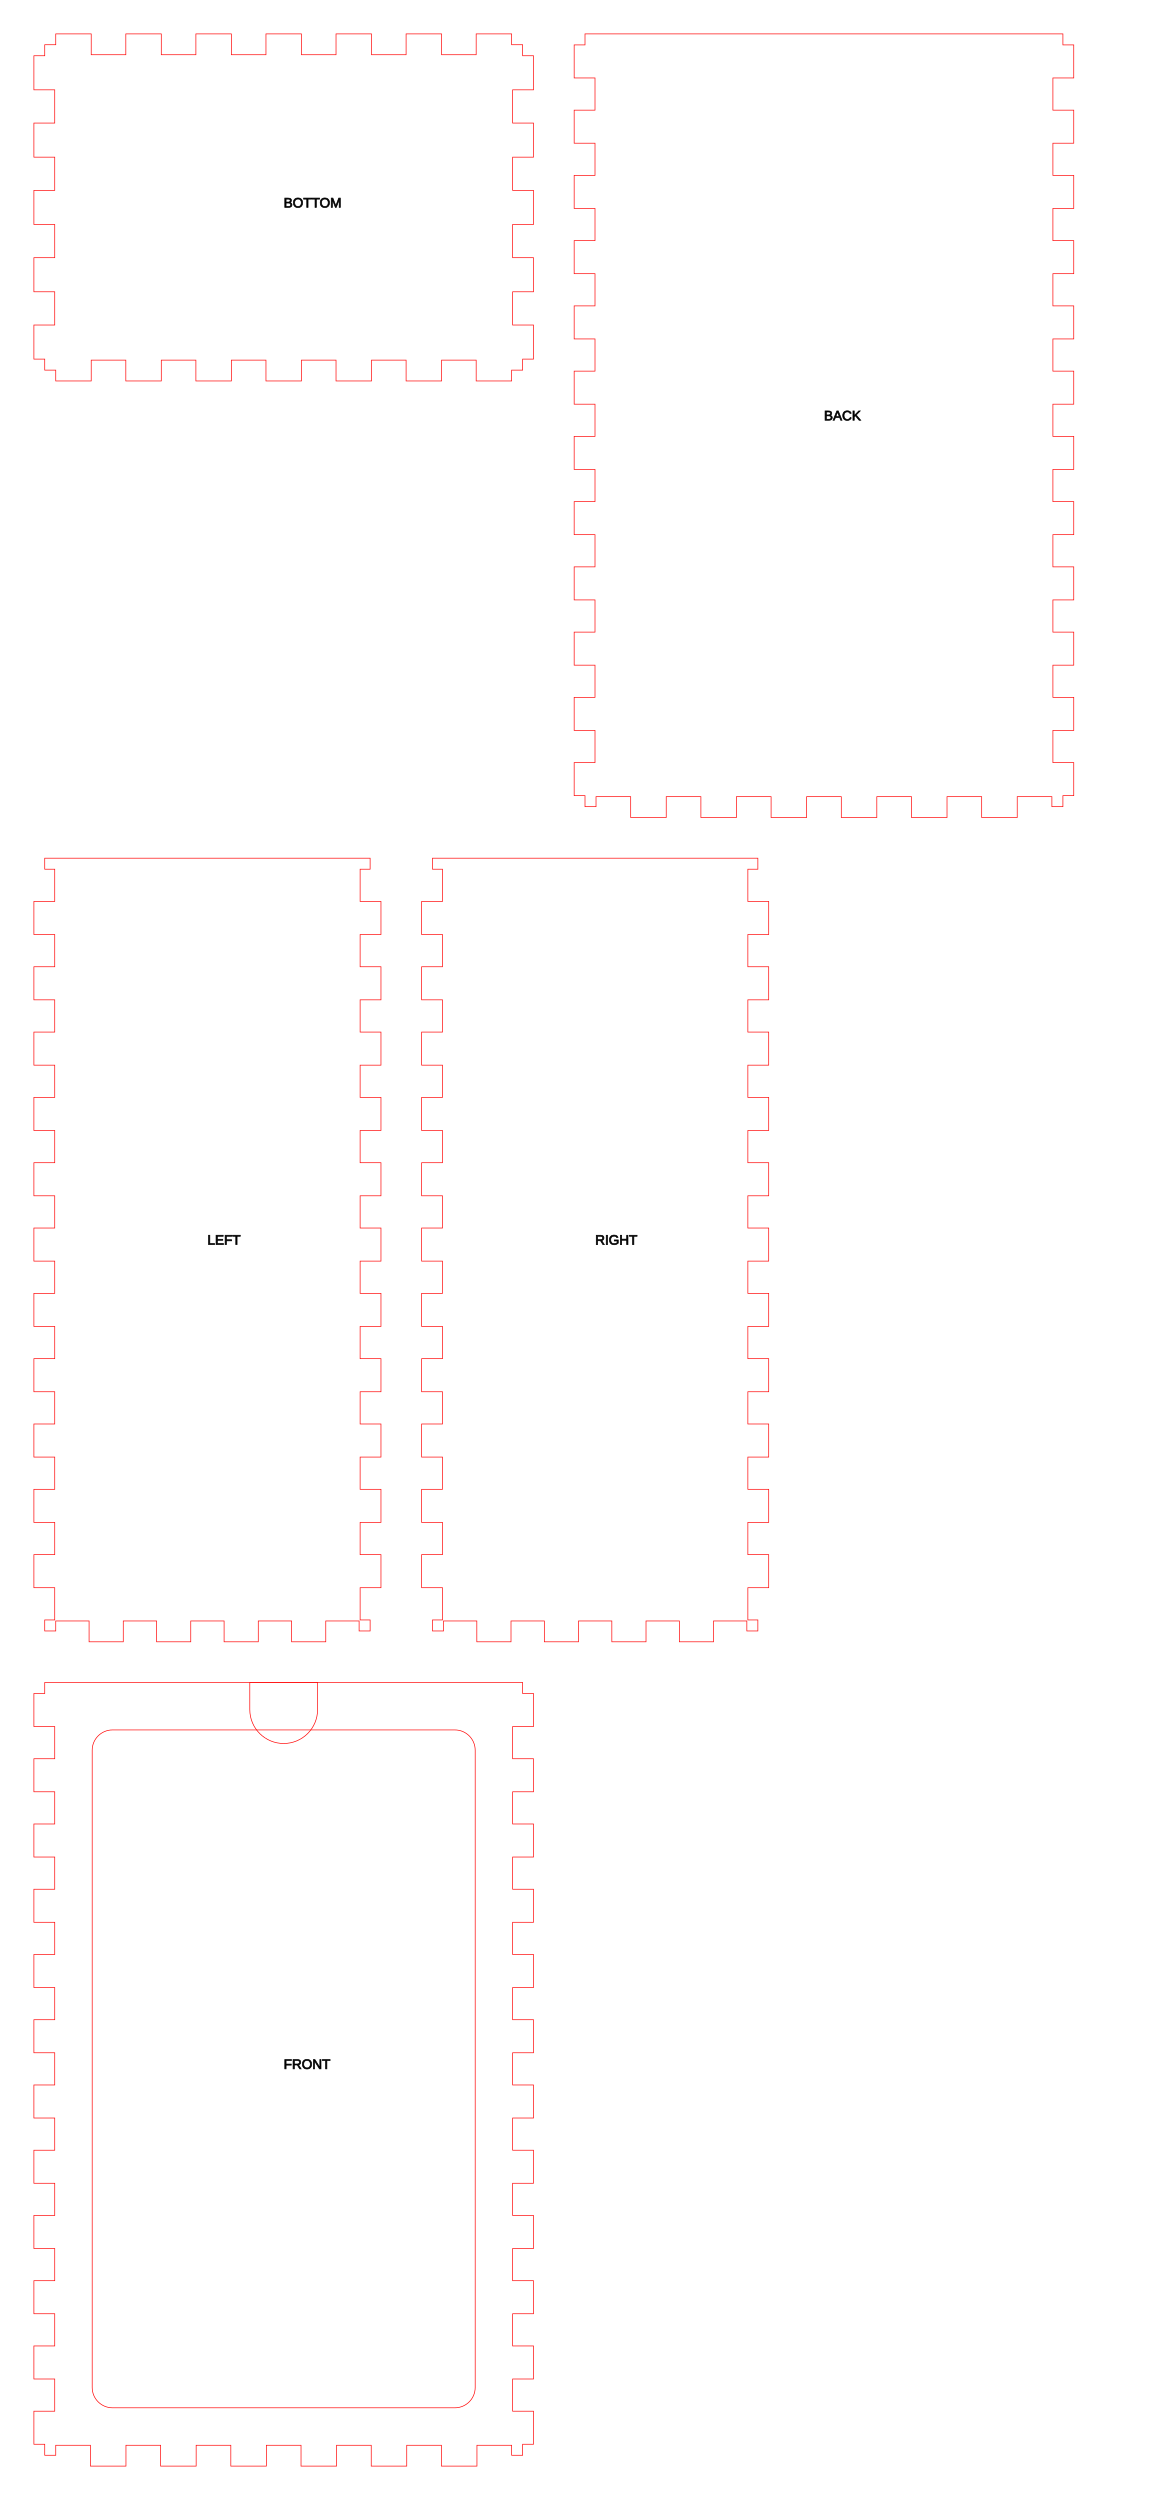
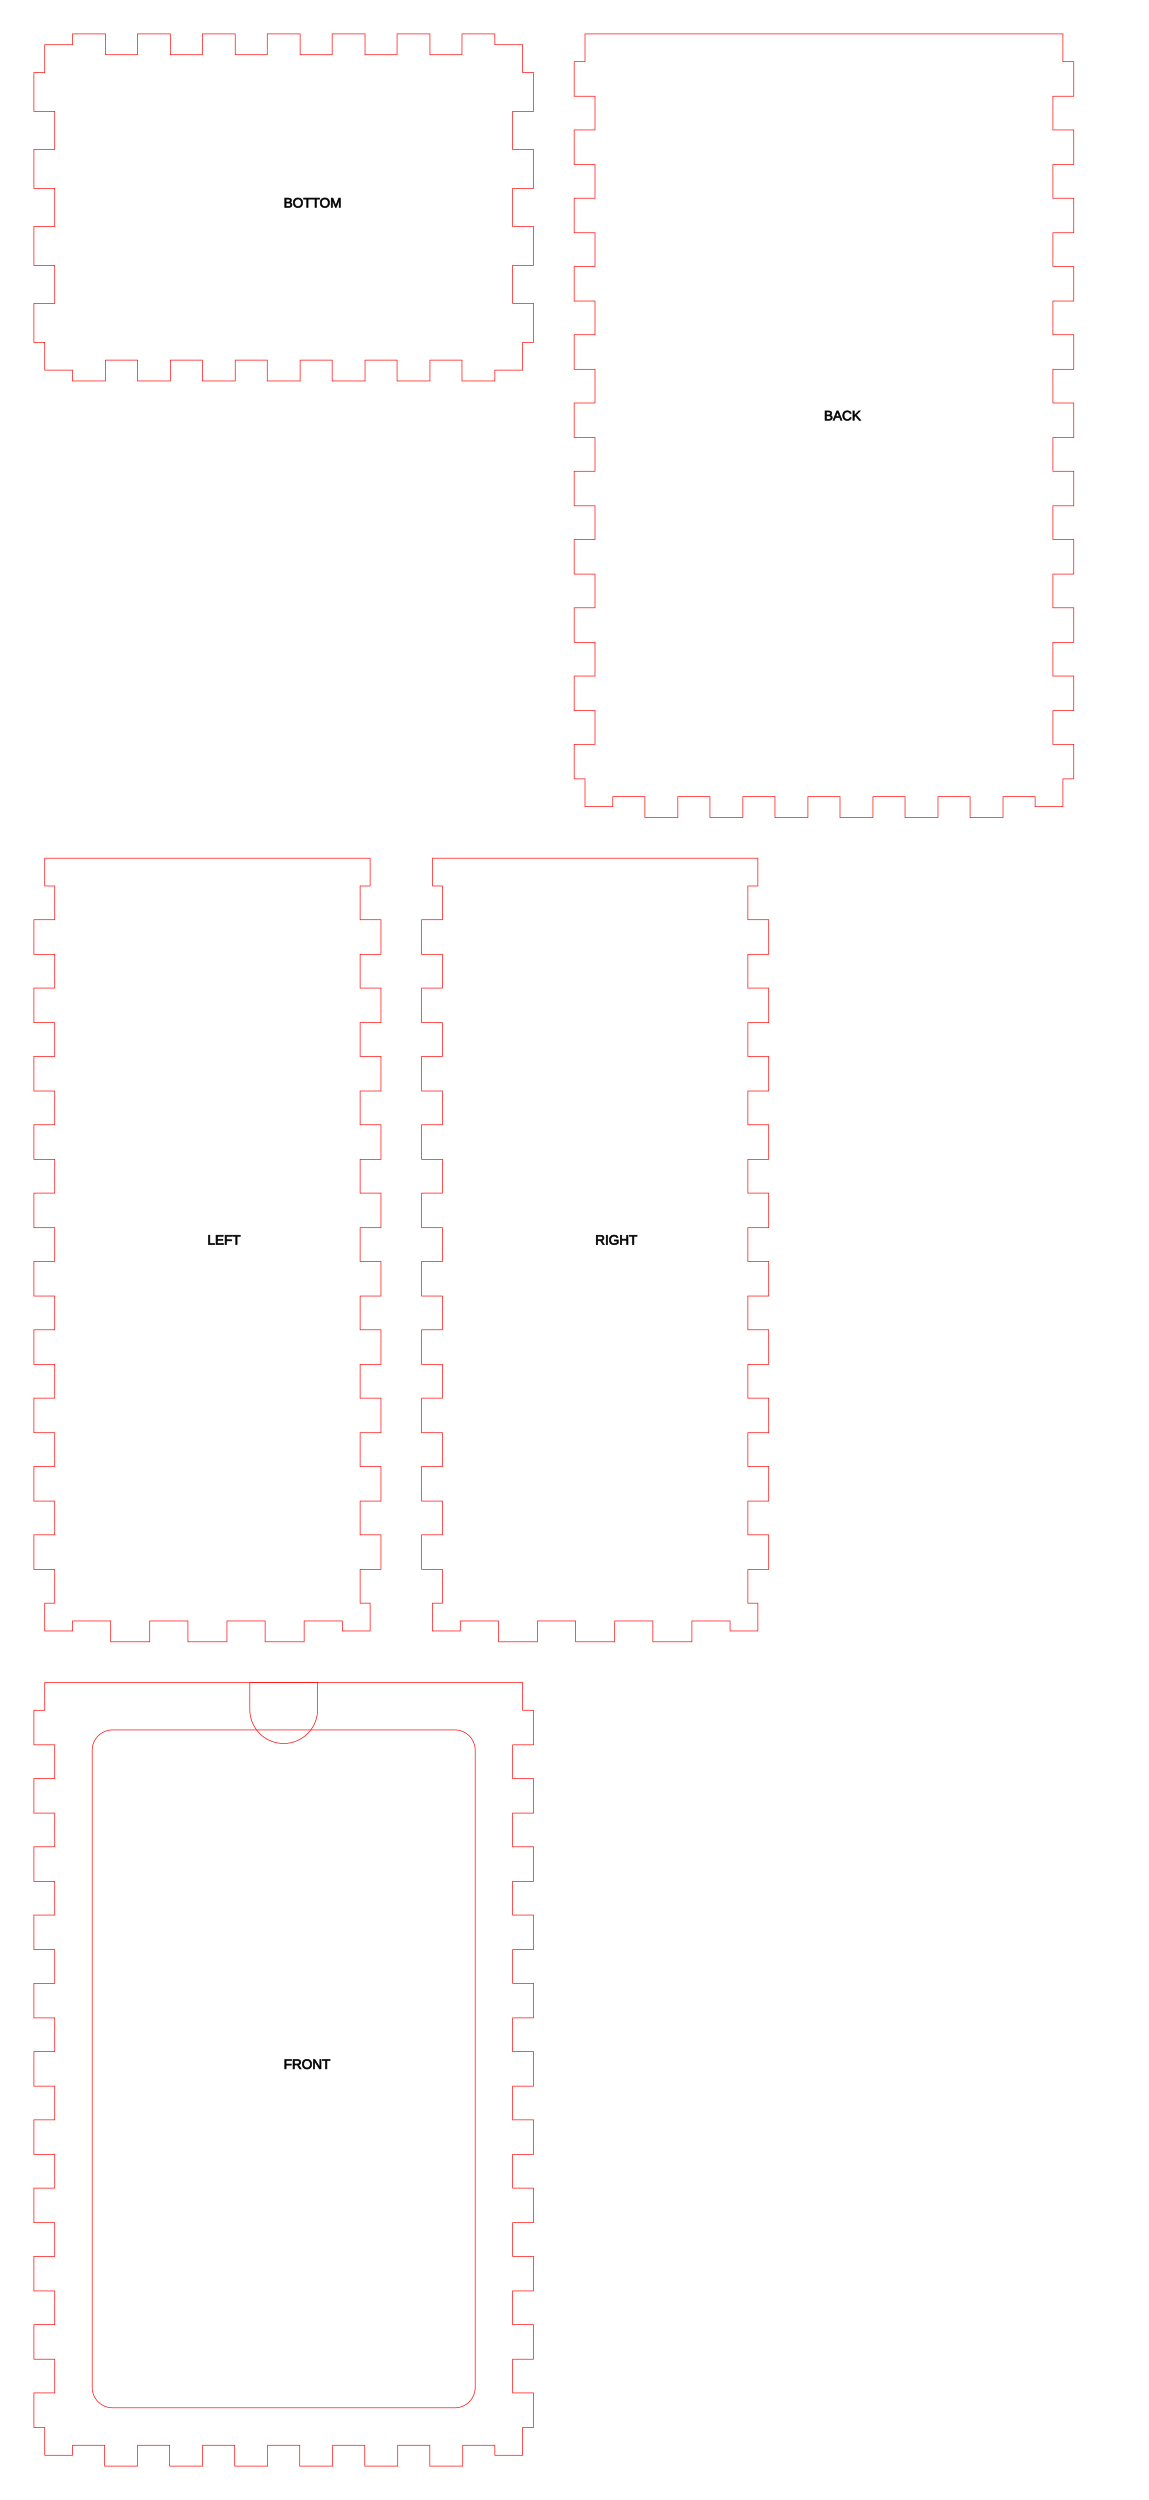
<svg xmlns="http://www.w3.org/2000/svg" width="338.8mm" height="737.6mm" viewBox="0 0 338.8 737.6">
  <style>
    .cut { fill: none; stroke: #ff0000; stroke-width: 0.2; }
    .score { fill: none; stroke: #0000ff; stroke-width: 0.2; stroke-dasharray: 2 2; }
    .engrave { fill: none; stroke: #000000; stroke-width: 0.2; }
    .text { fill: #000000; font-family: Arial, sans-serif; font-size: 4px; }
  </style>
  <g id="CUT" class="cut">
    <g id="BOTTOM" transform="translate(13.2,13.2)">
-       <path d="M 0 0 L 3.25 0 L 3.25 -3.2 L 13.711 -3.2 L 13.711 0 L 13.711 2.95 L 23.923 2.95 L 23.923 0 L 23.923 -3.2 L 34.385 -3.2 L 34.385 0 L 34.385 2.95 L 44.596 2.95 L 44.596 0 L 44.596 -3.2 L 55.058 -3.2 L 55.058 0 L 55.058 2.95 L 65.269 2.95 L 65.269 0 L 65.269 -3.2 L 75.731 -3.2 L 75.731 0 L 75.731 2.95 L 85.942 2.95 L 85.942 0 L 85.942 -3.2 L 96.404 -3.2 L 96.404 0 L 96.404 2.95 L 106.615 2.95 L 106.615 0 L 106.615 -3.2 L 117.077 -3.2 L 117.077 0 L 117.077 2.95 L 127.289 2.95 L 127.289 0 L 127.289 -3.2 L 137.75 -3.2 L 137.75 0 L 141 0 L 141 3.25 L 144.2 3.25 L 144.2 13.305 L 141 13.305 L 138.05 13.305 L 138.05 23.111 L 141 23.111 L 144.2 23.111 L 144.2 33.167 L 141 33.167 L 138.05 33.167 L 138.05 42.972 L 141 42.972 L 144.2 42.972 L 144.2 53.028 L 141 53.028 L 138.05 53.028 L 138.05 62.833 L 141 62.833 L 144.2 62.833 L 144.2 72.889 L 141 72.889 L 138.05 72.889 L 138.05 82.695 L 141 82.695 L 144.2 82.695 L 144.2 92.75 L 141 92.75 L 141 96 L 137.75 96 L 137.75 99.2 L 127.289 99.2 L 127.289 96 L 127.289 93.05 L 117.077 93.05 L 117.077 96 L 117.077 99.2 L 106.615 99.2 L 106.615 96 L 106.615 93.05 L 96.404 93.05 L 96.404 96 L 96.404 99.2 L 85.942 99.2 L 85.942 96 L 85.942 93.05 L 75.731 93.05 L 75.731 96 L 75.731 99.2 L 65.269 99.2 L 65.269 96 L 65.269 93.05 L 55.058 93.05 L 55.058 96 L 55.058 99.2 L 44.596 99.2 L 44.596 96 L 44.596 93.05 L 34.385 93.05 L 34.385 96 L 34.385 99.2 L 23.923 99.2 L 23.923 96 L 23.923 93.05 L 13.711 93.05 L 13.711 96 L 13.711 99.2 L 3.25 99.2 L 3.25 96 L 0 96 L 0 92.75 L -3.2 92.75 L -3.2 82.695 L 0 82.695 L 2.95 82.695 L 2.95 72.889 L 0 72.889 L -3.2 72.889 L -3.2 62.833 L 0 62.833 L 2.95 62.833 L 2.95 53.028 L 0 53.028 L -3.2 53.028 L -3.2 42.972 L 0 42.972 L 2.95 42.972 L 2.95 33.167 L 0 33.167 L -3.2 33.167 L -3.2 23.111 L 0 23.111 L 2.95 23.111 L 2.95 13.305 L 0 13.305 L -3.2 13.305 L -3.2 3.25 L 0 3.25 L 0 0 Z" />
+       <path d="M 0 0 L 8.2 0 L 8.2 -3.2 L 17.9 -3.2 L 17.9 0 L 17.9 2.95 L 27.35 2.95 L 27.35 0 L 27.35 -3.2 L 37.05 -3.2 L 37.05 0 L 37.05 2.95 L 46.5 2.95 L 46.5 0 L 46.5 -3.2 L 56.2 -3.2 L 56.2 0 L 56.2 2.95 L 65.65 2.95 L 65.65 0 L 65.65 -3.2 L 75.35 -3.2 L 75.35 0 L 75.35 2.95 L 84.8 2.95 L 84.8 0 L 84.8 -3.2 L 94.5 -3.2 L 94.5 0 L 94.5 2.95 L 103.95 2.95 L 103.95 0 L 103.95 -3.2 L 113.65 -3.2 L 113.65 0 L 113.65 2.95 L 123.1 2.95 L 123.1 0 L 123.1 -3.2 L 132.8 -3.2 L 132.8 0 L 141 0 L 141 8.2 L 144.2 8.2 L 144.2 19.678 L 141 19.678 L 138.05 19.678 L 138.05 30.907 L 141 30.907 L 144.2 30.907 L 144.2 42.386 L 141 42.386 L 138.05 42.386 L 138.05 53.614 L 141 53.614 L 144.2 53.614 L 144.2 65.093 L 141 65.093 L 138.05 65.093 L 138.05 76.322 L 141 76.322 L 144.2 76.322 L 144.2 87.8 L 141 87.8 L 141 96 L 132.8 96 L 132.8 99.2 L 123.1 99.2 L 123.1 96 L 123.1 93.05 L 113.65 93.05 L 113.65 96 L 113.65 99.2 L 103.95 99.2 L 103.95 96 L 103.95 93.05 L 94.5 93.05 L 94.5 96 L 94.5 99.2 L 84.8 99.2 L 84.8 96 L 84.8 93.05 L 75.35 93.05 L 75.35 96 L 75.35 99.2 L 65.65 99.2 L 65.65 96 L 65.65 93.05 L 56.2 93.05 L 56.2 96 L 56.2 99.2 L 46.5 99.2 L 46.5 96 L 46.5 93.05 L 37.05 93.05 L 37.05 96 L 37.05 99.2 L 27.35 99.2 L 27.35 96 L 27.35 93.05 L 17.9 93.05 L 17.9 96 L 17.9 99.2 L 8.2 99.2 L 8.2 96 L 0 96 L 0 87.8 L -3.2 87.8 L -3.2 76.322 L 0 76.322 L 2.95 76.322 L 2.95 65.093 L 0 65.093 L -3.2 65.093 L -3.2 53.614 L 0 53.614 L 2.95 53.614 L 2.95 42.386 L 0 42.386 L -3.2 42.386 L -3.2 30.907 L 0 30.907 L 2.95 30.907 L 2.95 19.678 L 0 19.678 L -3.2 19.678 L -3.2 8.2 L 0 8.2 Z" />
    </g>
    <g id="BACK" transform="translate(172.6,10)">
-       <path d="M 0 0 L 141 0 L 141 3.25 L 144.2 3.25 L 144.2 13 L 141 13 L 138.05 13 L 138.05 22.5 L 141 22.5 L 144.2 22.5 L 144.2 32.25 L 141 32.25 L 138.05 32.25 L 138.05 41.75 L 141 41.75 L 144.2 41.75 L 144.2 51.5 L 141 51.5 L 138.05 51.5 L 138.05 61 L 141 61 L 144.2 61 L 144.2 70.75 L 141 70.75 L 138.05 70.75 L 138.05 80.25 L 141 80.25 L 144.2 80.25 L 144.2 90 L 141 90 L 138.05 90 L 138.05 99.5 L 141 99.5 L 144.2 99.5 L 144.2 109.25 L 141 109.25 L 138.05 109.25 L 138.05 118.75 L 141 118.75 L 144.2 118.75 L 144.2 128.5 L 141 128.5 L 138.05 128.5 L 138.05 138 L 141 138 L 144.2 138 L 144.2 147.75 L 141 147.75 L 138.05 147.75 L 138.05 157.25 L 141 157.25 L 144.2 157.25 L 144.2 167 L 141 167 L 138.05 167 L 138.05 176.5 L 141 176.5 L 144.2 176.5 L 144.2 186.25 L 141 186.25 L 138.05 186.25 L 138.05 195.75 L 141 195.75 L 144.2 195.75 L 144.2 205.5 L 141 205.5 L 138.05 205.5 L 138.05 215 L 141 215 L 144.2 215 L 144.2 224.75 L 141 224.75 L 141 228 L 137.75 228 L 137.75 225.05 L 127.519 225.05 L 127.519 228 L 127.519 231.2 L 117.038 231.2 L 117.038 228 L 117.038 225.05 L 106.808 225.05 L 106.808 228 L 106.808 231.2 L 96.327 231.2 L 96.327 228 L 96.327 225.05 L 86.096 225.05 L 86.096 228 L 86.096 231.2 L 75.615 231.2 L 75.615 228 L 75.615 225.05 L 65.385 225.05 L 65.385 228 L 65.385 231.2 L 54.904 231.2 L 54.904 228 L 54.904 225.05 L 44.673 225.05 L 44.673 228 L 44.673 231.2 L 34.192 231.2 L 34.192 228 L 34.192 225.05 L 23.962 225.05 L 23.962 228 L 23.962 231.2 L 13.481 231.2 L 13.481 228 L 13.481 225.05 L 3.25 225.05 L 3.25 228 L 0 228 L 0 224.75 L -3.2 224.75 L -3.2 215 L 0 215 L 2.95 215 L 2.95 205.5 L 0 205.5 L -3.2 205.5 L -3.2 195.75 L 0 195.75 L 2.95 195.75 L 2.95 186.25 L 0 186.25 L -3.2 186.25 L -3.2 176.5 L 0 176.5 L 2.95 176.5 L 2.95 167 L 0 167 L -3.2 167 L -3.2 157.25 L 0 157.25 L 2.95 157.25 L 2.95 147.75 L 0 147.75 L -3.2 147.75 L -3.2 138 L 0 138 L 2.95 138 L 2.95 128.5 L 0 128.5 L -3.2 128.5 L -3.2 118.75 L 0 118.75 L 2.95 118.75 L 2.95 109.25 L 0 109.25 L -3.2 109.25 L -3.2 99.5 L 0 99.5 L 2.95 99.5 L 2.95 90 L 0 90 L -3.2 90 L -3.2 80.25 L 0 80.25 L 2.95 80.25 L 2.95 70.75 L 0 70.75 L -3.2 70.75 L -3.2 61 L 0 61 L 2.95 61 L 2.95 51.5 L 0 51.5 L -3.2 51.5 L -3.2 41.75 L 0 41.75 L 2.95 41.75 L 2.95 32.25 L 0 32.25 L -3.2 32.25 L -3.2 22.5 L 0 22.5 L 2.95 22.5 L 2.95 13 L 0 13 L -3.2 13 L -3.2 3.25 L 0 3.25 L 0 0 Z" />
+       <path d="M 0 0 L 141 0 L 141 8.2 L 144.2 8.2 L 144.2 18.395 L 141 18.395 L 138.05 18.395 L 138.05 28.34 L 141 28.34 L 144.2 28.34 L 144.2 38.536 L 141 38.536 L 138.05 38.536 L 138.05 48.481 L 141 48.481 L 144.2 48.481 L 144.2 58.676 L 141 58.676 L 138.05 58.676 L 138.05 68.621 L 141 68.621 L 144.2 68.621 L 144.2 78.817 L 141 78.817 L 138.05 78.817 L 138.05 88.762 L 141 88.762 L 144.2 88.762 L 144.2 98.957 L 141 98.957 L 138.05 98.957 L 138.05 108.902 L 141 108.902 L 144.2 108.902 L 144.2 119.098 L 141 119.098 L 138.05 119.098 L 138.05 129.043 L 141 129.043 L 144.2 129.043 L 144.2 139.238 L 141 139.238 L 138.05 139.238 L 138.05 149.183 L 141 149.183 L 144.2 149.183 L 144.2 159.379 L 141 159.379 L 138.05 159.379 L 138.05 169.324 L 141 169.324 L 144.2 169.324 L 144.2 179.519 L 141 179.519 L 138.05 179.519 L 138.05 189.464 L 141 189.464 L 144.2 189.464 L 144.2 199.66 L 141 199.66 L 138.05 199.66 L 138.05 209.605 L 141 209.605 L 144.2 209.605 L 144.2 219.8 L 141 219.8 L 141 228 L 132.8 228 L 132.8 225.05 L 123.331 225.05 L 123.331 228 L 123.331 231.2 L 113.612 231.2 L 113.612 228 L 113.612 225.05 L 104.142 225.05 L 104.142 228 L 104.142 231.2 L 94.423 231.2 L 94.423 228 L 94.423 225.05 L 84.954 225.05 L 84.954 228 L 84.954 231.2 L 75.235 231.2 L 75.235 228 L 75.235 225.05 L 65.765 225.05 L 65.765 228 L 65.765 231.2 L 56.046 231.2 L 56.046 228 L 56.046 225.05 L 46.577 225.05 L 46.577 228 L 46.577 231.2 L 36.858 231.2 L 36.858 228 L 36.858 225.05 L 27.388 225.05 L 27.388 228 L 27.388 231.2 L 17.669 231.2 L 17.669 228 L 17.669 225.05 L 8.2 225.05 L 8.2 228 L 0 228 L 0 219.8 L -3.2 219.8 L -3.2 209.605 L 0 209.605 L 2.95 209.605 L 2.95 199.66 L 0 199.66 L -3.2 199.66 L -3.2 189.464 L 0 189.464 L 2.95 189.464 L 2.95 179.519 L 0 179.519 L -3.2 179.519 L -3.2 169.324 L 0 169.324 L 2.95 169.324 L 2.95 159.379 L 0 159.379 L -3.2 159.379 L -3.2 149.183 L 0 149.183 L 2.95 149.183 L 2.95 139.238 L 0 139.238 L -3.2 139.238 L -3.2 129.043 L 0 129.043 L 2.95 129.043 L 2.95 119.098 L 0 119.098 L -3.2 119.098 L -3.2 108.902 L 0 108.902 L 2.95 108.902 L 2.95 98.957 L 0 98.957 L -3.2 98.957 L -3.2 88.762 L 0 88.762 L 2.95 88.762 L 2.95 78.817 L 0 78.817 L -3.2 78.817 L -3.2 68.621 L 0 68.621 L 2.95 68.621 L 2.95 58.676 L 0 58.676 L -3.2 58.676 L -3.2 48.481 L 0 48.481 L 2.95 48.481 L 2.95 38.536 L 0 38.536 L -3.2 38.536 L -3.2 28.34 L 0 28.34 L 2.95 28.34 L 2.95 18.395 L 0 18.395 L -3.2 18.395 L -3.2 8.2 L 0 8.2 Z" />
    </g>
    <g id="LEFT" transform="translate(13.2,253.2)">
-       <path d="M 0 0 L 96 0 L 96 3.25 L 93.05 3.25 L 93.05 12.761 L 96 12.761 L 99.2 12.761 L 99.2 22.522 L 96 22.522 L 93.05 22.522 L 93.05 32.033 L 96 32.033 L 99.2 32.033 L 99.2 41.793 L 96 41.793 L 93.05 41.793 L 93.05 51.304 L 96 51.304 L 99.2 51.304 L 99.2 61.065 L 96 61.065 L 93.05 61.065 L 93.05 70.576 L 96 70.576 L 99.2 70.576 L 99.2 80.337 L 96 80.337 L 93.05 80.337 L 93.05 89.848 L 96 89.848 L 99.2 89.848 L 99.2 99.609 L 96 99.609 L 93.05 99.609 L 93.05 109.12 L 96 109.12 L 99.2 109.12 L 99.2 118.88 L 96 118.88 L 93.05 118.88 L 93.05 128.391 L 96 128.391 L 99.2 128.391 L 99.2 138.152 L 96 138.152 L 93.05 138.152 L 93.05 147.663 L 96 147.663 L 99.2 147.663 L 99.2 157.424 L 96 157.424 L 93.05 157.424 L 93.05 166.935 L 96 166.935 L 99.2 166.935 L 99.2 176.696 L 96 176.696 L 93.05 176.696 L 93.05 186.207 L 96 186.207 L 99.2 186.207 L 99.2 195.967 L 96 195.967 L 93.05 195.967 L 93.05 205.478 L 96 205.478 L 99.2 205.478 L 99.2 215.239 L 96 215.239 L 93.05 215.239 L 93.05 224.75 L 96 224.75 L 96 228 L 92.75 228 L 92.75 225.05 L 82.917 225.05 L 82.917 228 L 82.917 231.2 L 72.833 231.2 L 72.833 228 L 72.833 225.05 L 63 225.05 L 63 228 L 63 231.2 L 52.917 231.2 L 52.917 228 L 52.917 225.05 L 43.083 225.05 L 43.083 228 L 43.083 231.2 L 33 231.2 L 33 228 L 33 225.05 L 23.167 225.05 L 23.167 228 L 23.167 231.2 L 13.083 231.2 L 13.083 228 L 13.083 225.05 L 3.25 225.05 L 3.25 228 L 0 228 L 0 224.75 L 2.95 224.75 L 2.95 215.239 L 0 215.239 L -3.2 215.239 L -3.2 205.478 L 0 205.478 L 2.95 205.478 L 2.95 195.967 L 0 195.967 L -3.2 195.967 L -3.2 186.207 L 0 186.207 L 2.95 186.207 L 2.95 176.696 L 0 176.696 L -3.2 176.696 L -3.2 166.935 L 0 166.935 L 2.95 166.935 L 2.95 157.424 L 0 157.424 L -3.2 157.424 L -3.2 147.663 L 0 147.663 L 2.95 147.663 L 2.95 138.152 L 0 138.152 L -3.2 138.152 L -3.2 128.391 L 0 128.391 L 2.95 128.391 L 2.95 118.88 L 0 118.88 L -3.2 118.88 L -3.2 109.12 L 0 109.12 L 2.95 109.12 L 2.95 99.609 L 0 99.609 L -3.2 99.609 L -3.2 89.848 L 0 89.848 L 2.95 89.848 L 2.95 80.337 L 0 80.337 L -3.2 80.337 L -3.2 70.576 L 0 70.576 L 2.95 70.576 L 2.95 61.065 L 0 61.065 L -3.2 61.065 L -3.2 51.304 L 0 51.304 L 2.95 51.304 L 2.95 41.793 L 0 41.793 L -3.2 41.793 L -3.2 32.033 L 0 32.033 L 2.95 32.033 L 2.95 22.522 L 0 22.522 L -3.2 22.522 L -3.2 12.761 L 0 12.761 L 2.95 12.761 L 2.95 3.25 L 0 3.25 L 0 0 Z" />
+       <path d="M 0 0 L 96 0 L 96 8.2 L 93.05 8.2 L 93.05 18.157 L 96 18.157 L 99.2 18.157 L 99.2 28.364 L 96 28.364 L 93.05 28.364 L 93.05 38.321 L 96 38.321 L 99.2 38.321 L 99.2 48.529 L 96 48.529 L 93.05 48.529 L 93.05 58.486 L 96 58.486 L 99.2 58.486 L 99.2 68.693 L 96 68.693 L 93.05 68.693 L 93.05 78.65 L 96 78.65 L 99.2 78.65 L 99.2 88.857 L 96 88.857 L 93.05 88.857 L 93.05 98.814 L 96 98.814 L 99.2 98.814 L 99.2 109.021 L 96 109.021 L 93.05 109.021 L 93.05 118.979 L 96 118.979 L 99.2 118.979 L 99.2 129.186 L 96 129.186 L 93.05 129.186 L 93.05 139.143 L 96 139.143 L 99.2 139.143 L 99.2 149.35 L 96 149.35 L 93.05 149.35 L 93.05 159.307 L 96 159.307 L 99.2 159.307 L 99.2 169.514 L 96 169.514 L 93.05 169.514 L 93.05 179.471 L 96 179.471 L 99.2 179.471 L 99.2 189.679 L 96 189.679 L 93.05 189.679 L 93.05 199.636 L 96 199.636 L 99.2 199.636 L 99.2 209.843 L 96 209.843 L 93.05 209.843 L 93.05 219.8 L 96 219.8 L 96 228 L 87.8 228 L 87.8 225.05 L 76.536 225.05 L 76.536 228 L 76.536 231.2 L 65.021 231.2 L 65.021 228 L 65.021 225.05 L 53.757 225.05 L 53.757 228 L 53.757 231.2 L 42.243 231.2 L 42.243 228 L 42.243 225.05 L 30.979 225.05 L 30.979 228 L 30.979 231.2 L 19.464 231.2 L 19.464 228 L 19.464 225.05 L 8.2 225.05 L 8.2 228 L 0 228 L 0 219.8 L 2.95 219.8 L 2.95 209.843 L 0 209.843 L -3.2 209.843 L -3.2 199.636 L 0 199.636 L 2.95 199.636 L 2.95 189.679 L 0 189.679 L -3.2 189.679 L -3.2 179.471 L 0 179.471 L 2.95 179.471 L 2.95 169.514 L 0 169.514 L -3.2 169.514 L -3.2 159.307 L 0 159.307 L 2.95 159.307 L 2.95 149.35 L 0 149.35 L -3.2 149.35 L -3.2 139.143 L 0 139.143 L 2.95 139.143 L 2.95 129.186 L 0 129.186 L -3.2 129.186 L -3.2 118.979 L 0 118.979 L 2.95 118.979 L 2.95 109.021 L 0 109.021 L -3.2 109.021 L -3.2 98.814 L 0 98.814 L 2.95 98.814 L 2.95 88.857 L 0 88.857 L -3.2 88.857 L -3.2 78.65 L 0 78.65 L 2.95 78.65 L 2.95 68.693 L 0 68.693 L -3.2 68.693 L -3.2 58.486 L 0 58.486 L 2.95 58.486 L 2.95 48.529 L 0 48.529 L -3.2 48.529 L -3.2 38.321 L 0 38.321 L 2.95 38.321 L 2.95 28.364 L 0 28.364 L -3.2 28.364 L -3.2 18.157 L 0 18.157 L 2.95 18.157 L 2.95 8.2 L 0 8.2 Z" />
    </g>
    <g id="RIGHT" transform="translate(127.6,253.2)">
-       <path d="M 0 0 L 96 0 L 96 3.25 L 93.05 3.25 L 93.05 12.761 L 96 12.761 L 99.2 12.761 L 99.2 22.522 L 96 22.522 L 93.05 22.522 L 93.05 32.033 L 96 32.033 L 99.2 32.033 L 99.2 41.793 L 96 41.793 L 93.05 41.793 L 93.05 51.304 L 96 51.304 L 99.2 51.304 L 99.2 61.065 L 96 61.065 L 93.05 61.065 L 93.05 70.576 L 96 70.576 L 99.2 70.576 L 99.2 80.337 L 96 80.337 L 93.05 80.337 L 93.05 89.848 L 96 89.848 L 99.2 89.848 L 99.2 99.609 L 96 99.609 L 93.05 99.609 L 93.05 109.12 L 96 109.12 L 99.2 109.12 L 99.2 118.88 L 96 118.88 L 93.05 118.88 L 93.05 128.391 L 96 128.391 L 99.2 128.391 L 99.2 138.152 L 96 138.152 L 93.05 138.152 L 93.05 147.663 L 96 147.663 L 99.2 147.663 L 99.2 157.424 L 96 157.424 L 93.05 157.424 L 93.05 166.935 L 96 166.935 L 99.2 166.935 L 99.2 176.696 L 96 176.696 L 93.05 176.696 L 93.05 186.207 L 96 186.207 L 99.2 186.207 L 99.2 195.967 L 96 195.967 L 93.05 195.967 L 93.05 205.478 L 96 205.478 L 99.2 205.478 L 99.2 215.239 L 96 215.239 L 93.05 215.239 L 93.05 224.75 L 96 224.75 L 96 228 L 92.75 228 L 92.75 225.05 L 82.917 225.05 L 82.917 228 L 82.917 231.2 L 72.833 231.2 L 72.833 228 L 72.833 225.05 L 63 225.05 L 63 228 L 63 231.2 L 52.917 231.2 L 52.917 228 L 52.917 225.05 L 43.083 225.05 L 43.083 228 L 43.083 231.2 L 33 231.2 L 33 228 L 33 225.05 L 23.167 225.05 L 23.167 228 L 23.167 231.2 L 13.083 231.2 L 13.083 228 L 13.083 225.05 L 3.25 225.05 L 3.25 228 L 0 228 L 0 224.75 L 2.95 224.75 L 2.95 215.239 L 0 215.239 L -3.2 215.239 L -3.2 205.478 L 0 205.478 L 2.95 205.478 L 2.95 195.967 L 0 195.967 L -3.2 195.967 L -3.2 186.207 L 0 186.207 L 2.95 186.207 L 2.95 176.696 L 0 176.696 L -3.2 176.696 L -3.2 166.935 L 0 166.935 L 2.95 166.935 L 2.95 157.424 L 0 157.424 L -3.2 157.424 L -3.2 147.663 L 0 147.663 L 2.95 147.663 L 2.95 138.152 L 0 138.152 L -3.2 138.152 L -3.2 128.391 L 0 128.391 L 2.95 128.391 L 2.95 118.88 L 0 118.88 L -3.2 118.88 L -3.2 109.12 L 0 109.12 L 2.95 109.12 L 2.95 99.609 L 0 99.609 L -3.2 99.609 L -3.2 89.848 L 0 89.848 L 2.95 89.848 L 2.95 80.337 L 0 80.337 L -3.2 80.337 L -3.2 70.576 L 0 70.576 L 2.95 70.576 L 2.95 61.065 L 0 61.065 L -3.2 61.065 L -3.2 51.304 L 0 51.304 L 2.95 51.304 L 2.95 41.793 L 0 41.793 L -3.2 41.793 L -3.2 32.033 L 0 32.033 L 2.95 32.033 L 2.95 22.522 L 0 22.522 L -3.2 22.522 L -3.2 12.761 L 0 12.761 L 2.95 12.761 L 2.95 3.25 L 0 3.25 L 0 0 Z" />
+       <path d="M 0 0 L 96 0 L 96 8.2 L 93.05 8.2 L 93.05 18.157 L 96 18.157 L 99.2 18.157 L 99.2 28.364 L 96 28.364 L 93.05 28.364 L 93.05 38.321 L 96 38.321 L 99.2 38.321 L 99.2 48.529 L 96 48.529 L 93.05 48.529 L 93.05 58.486 L 96 58.486 L 99.2 58.486 L 99.2 68.693 L 96 68.693 L 93.05 68.693 L 93.05 78.65 L 96 78.65 L 99.2 78.65 L 99.2 88.857 L 96 88.857 L 93.05 88.857 L 93.05 98.814 L 96 98.814 L 99.2 98.814 L 99.2 109.021 L 96 109.021 L 93.05 109.021 L 93.05 118.979 L 96 118.979 L 99.2 118.979 L 99.2 129.186 L 96 129.186 L 93.05 129.186 L 93.05 139.143 L 96 139.143 L 99.2 139.143 L 99.2 149.35 L 96 149.35 L 93.05 149.35 L 93.05 159.307 L 96 159.307 L 99.2 159.307 L 99.2 169.514 L 96 169.514 L 93.05 169.514 L 93.05 179.471 L 96 179.471 L 99.2 179.471 L 99.2 189.679 L 96 189.679 L 93.05 189.679 L 93.05 199.636 L 96 199.636 L 99.2 199.636 L 99.2 209.843 L 96 209.843 L 93.05 209.843 L 93.05 219.8 L 96 219.8 L 96 228 L 87.8 228 L 87.8 225.05 L 76.536 225.05 L 76.536 228 L 76.536 231.2 L 65.021 231.2 L 65.021 228 L 65.021 225.05 L 53.757 225.05 L 53.757 228 L 53.757 231.2 L 42.243 231.2 L 42.243 228 L 42.243 225.05 L 30.979 225.05 L 30.979 228 L 30.979 231.2 L 19.464 231.2 L 19.464 228 L 19.464 225.05 L 8.2 225.05 L 8.2 228 L 0 228 L 0 219.8 L 2.95 219.8 L 2.95 209.843 L 0 209.843 L -3.2 209.843 L -3.2 199.636 L 0 199.636 L 2.95 199.636 L 2.95 189.679 L 0 189.679 L -3.2 189.679 L -3.2 179.471 L 0 179.471 L 2.95 179.471 L 2.95 169.514 L 0 169.514 L -3.2 169.514 L -3.2 159.307 L 0 159.307 L 2.95 159.307 L 2.95 149.35 L 0 149.35 L -3.2 149.35 L -3.2 139.143 L 0 139.143 L 2.95 139.143 L 2.95 129.186 L 0 129.186 L -3.2 129.186 L -3.2 118.979 L 0 118.979 L 2.95 118.979 L 2.95 109.021 L 0 109.021 L -3.2 109.021 L -3.2 98.814 L 0 98.814 L 2.95 98.814 L 2.95 88.857 L 0 88.857 L -3.2 88.857 L -3.2 78.65 L 0 78.65 L 2.95 78.65 L 2.95 68.693 L 0 68.693 L -3.2 68.693 L -3.2 58.486 L 0 58.486 L 2.95 58.486 L 2.95 48.529 L 0 48.529 L -3.2 48.529 L -3.2 38.321 L 0 38.321 L 2.95 38.321 L 2.95 28.364 L 0 28.364 L -3.2 28.364 L -3.2 18.157 L 0 18.157 L 2.95 18.157 L 2.95 8.2 L 0 8.2 Z" />
    </g>
    <g id="FRONT" transform="translate(13.2,496.4)">
-       <path d="M 0 0 L 141 0 L 141 3.25 L 144.2 3.25 L 144.2 13 L 141 13 L 138.05 13 L 138.05 22.5 L 141 22.5 L 144.2 22.5 L 144.2 32.25 L 141 32.25 L 138.05 32.25 L 138.05 41.75 L 141 41.75 L 144.2 41.75 L 144.2 51.5 L 141 51.5 L 138.05 51.5 L 138.05 61 L 141 61 L 144.2 61 L 144.2 70.75 L 141 70.75 L 138.05 70.75 L 138.05 80.25 L 141 80.25 L 144.2 80.25 L 144.2 90 L 141 90 L 138.05 90 L 138.05 99.5 L 141 99.5 L 144.2 99.5 L 144.2 109.25 L 141 109.25 L 138.05 109.25 L 138.05 118.75 L 141 118.75 L 144.2 118.75 L 144.2 128.5 L 141 128.5 L 138.05 128.5 L 138.05 138 L 141 138 L 144.2 138 L 144.2 147.75 L 141 147.75 L 138.05 147.75 L 138.05 157.25 L 141 157.25 L 144.2 157.25 L 144.2 167 L 141 167 L 138.05 167 L 138.05 176.5 L 141 176.5 L 144.2 176.5 L 144.2 186.25 L 141 186.25 L 138.05 186.25 L 138.05 195.75 L 141 195.75 L 144.2 195.75 L 144.2 205.5 L 141 205.5 L 138.05 205.5 L 138.05 215 L 141 215 L 144.2 215 L 144.2 224.75 L 141 224.75 L 141 228 L 137.75 228 L 137.75 225.05 L 127.519 225.05 L 127.519 228 L 127.519 231.2 L 117.038 231.2 L 117.038 228 L 117.038 225.05 L 106.808 225.05 L 106.808 228 L 106.808 231.2 L 96.327 231.2 L 96.327 228 L 96.327 225.05 L 86.096 225.05 L 86.096 228 L 86.096 231.2 L 75.615 231.2 L 75.615 228 L 75.615 225.05 L 65.385 225.05 L 65.385 228 L 65.385 231.2 L 54.904 231.2 L 54.904 228 L 54.904 225.05 L 44.673 225.05 L 44.673 228 L 44.673 231.2 L 34.192 231.2 L 34.192 228 L 34.192 225.05 L 23.962 225.05 L 23.962 228 L 23.962 231.2 L 13.481 231.2 L 13.481 228 L 13.481 225.05 L 3.25 225.05 L 3.25 228 L 0 228 L 0 224.75 L -3.2 224.75 L -3.2 215 L 0 215 L 2.95 215 L 2.95 205.5 L 0 205.5 L -3.2 205.5 L -3.2 195.75 L 0 195.75 L 2.95 195.75 L 2.95 186.25 L 0 186.25 L -3.2 186.25 L -3.2 176.5 L 0 176.5 L 2.95 176.5 L 2.95 167 L 0 167 L -3.2 167 L -3.2 157.25 L 0 157.25 L 2.95 157.25 L 2.95 147.75 L 0 147.75 L -3.2 147.75 L -3.2 138 L 0 138 L 2.95 138 L 2.95 128.5 L 0 128.5 L -3.2 128.5 L -3.2 118.75 L 0 118.75 L 2.95 118.75 L 2.95 109.25 L 0 109.25 L -3.2 109.25 L -3.2 99.5 L 0 99.5 L 2.95 99.5 L 2.95 90 L 0 90 L -3.2 90 L -3.2 80.25 L 0 80.25 L 2.95 80.25 L 2.95 70.75 L 0 70.75 L -3.2 70.75 L -3.2 61 L 0 61 L 2.95 61 L 2.95 51.5 L 0 51.5 L -3.2 51.5 L -3.2 41.75 L 0 41.75 L 2.95 41.75 L 2.95 32.25 L 0 32.25 L -3.2 32.25 L -3.2 22.5 L 0 22.5 L 2.95 22.5 L 2.95 13 L 0 13 L -3.2 13 L -3.2 3.25 L 0 3.25 L 0 0 Z" />
+       <path d="M 0 0 L 141 0 L 141 8.2 L 144.2 8.2 L 144.2 18.395 L 141 18.395 L 138.05 18.395 L 138.05 28.34 L 141 28.34 L 144.2 28.34 L 144.2 38.536 L 141 38.536 L 138.05 38.536 L 138.05 48.481 L 141 48.481 L 144.2 48.481 L 144.2 58.676 L 141 58.676 L 138.05 58.676 L 138.05 68.621 L 141 68.621 L 144.2 68.621 L 144.2 78.817 L 141 78.817 L 138.05 78.817 L 138.05 88.762 L 141 88.762 L 144.2 88.762 L 144.2 98.957 L 141 98.957 L 138.05 98.957 L 138.05 108.902 L 141 108.902 L 144.2 108.902 L 144.2 119.098 L 141 119.098 L 138.05 119.098 L 138.05 129.043 L 141 129.043 L 144.2 129.043 L 144.2 139.238 L 141 139.238 L 138.05 139.238 L 138.05 149.183 L 141 149.183 L 144.2 149.183 L 144.2 159.379 L 141 159.379 L 138.05 159.379 L 138.05 169.324 L 141 169.324 L 144.2 169.324 L 144.2 179.519 L 141 179.519 L 138.05 179.519 L 138.05 189.464 L 141 189.464 L 144.2 189.464 L 144.2 199.66 L 141 199.66 L 138.05 199.66 L 138.05 209.605 L 141 209.605 L 144.2 209.605 L 144.2 219.8 L 141 219.8 L 141 228 L 132.8 228 L 132.8 225.05 L 123.331 225.05 L 123.331 228 L 123.331 231.2 L 113.612 231.2 L 113.612 228 L 113.612 225.05 L 104.142 225.05 L 104.142 228 L 104.142 231.2 L 94.423 231.2 L 94.423 228 L 94.423 225.05 L 84.954 225.05 L 84.954 228 L 84.954 231.2 L 75.235 231.2 L 75.235 228 L 75.235 225.05 L 65.765 225.05 L 65.765 228 L 65.765 231.2 L 56.046 231.2 L 56.046 228 L 56.046 225.05 L 46.577 225.05 L 46.577 228 L 46.577 231.2 L 36.858 231.2 L 36.858 228 L 36.858 225.05 L 27.388 225.05 L 27.388 228 L 27.388 231.2 L 17.669 231.2 L 17.669 228 L 17.669 225.05 L 8.2 225.05 L 8.2 228 L 0 228 L 0 219.8 L -3.2 219.8 L -3.2 209.605 L 0 209.605 L 2.95 209.605 L 2.95 199.66 L 0 199.66 L -3.2 199.66 L -3.2 189.464 L 0 189.464 L 2.95 189.464 L 2.95 179.519 L 0 179.519 L -3.2 179.519 L -3.2 169.324 L 0 169.324 L 2.95 169.324 L 2.95 159.379 L 0 159.379 L -3.2 159.379 L -3.2 149.183 L 0 149.183 L 2.95 149.183 L 2.95 139.238 L 0 139.238 L -3.2 139.238 L -3.2 129.043 L 0 129.043 L 2.95 129.043 L 2.95 119.098 L 0 119.098 L -3.2 119.098 L -3.2 108.902 L 0 108.902 L 2.95 108.902 L 2.95 98.957 L 0 98.957 L -3.2 98.957 L -3.2 88.762 L 0 88.762 L 2.95 88.762 L 2.95 78.817 L 0 78.817 L -3.2 78.817 L -3.2 68.621 L 0 68.621 L 2.95 68.621 L 2.95 58.676 L 0 58.676 L -3.2 58.676 L -3.2 48.481 L 0 48.481 L 2.95 48.481 L 2.95 38.536 L 0 38.536 L -3.2 38.536 L -3.2 28.34 L 0 28.34 L 2.95 28.34 L 2.95 18.395 L 0 18.395 L -3.2 18.395 L -3.2 8.2 L 0 8.2 Z" />
      <path d="M 20 14 L 121 14 A 6 6 0 0 1 127 20 L 127 208 A 6 6 0 0 1 121 214 L 20 214 A 6 6 0 0 1 14 208 L 14 20 A 6 6 0 0 1 20 14 Z" />
      <path d="M 60.5 0 L 60.5 8 A 10 10 0 0 0 80.5 8 L 80.5 0 Z" />
    </g>
  </g>
  <g id="SCORE" class="score">
  </g>
  <g id="ENGRAVE" class="engrave">
    <text class="text" x="83.7" y="61.2">BOTTOM</text>
    <text class="text" x="243.1" y="124">BACK</text>
    <text class="text" x="61.2" y="367.2">LEFT</text>
    <text class="text" x="175.6" y="367.2">RIGHT</text>
    <text class="text" x="83.7" y="610.4">FRONT</text>
  </g>
</svg>
